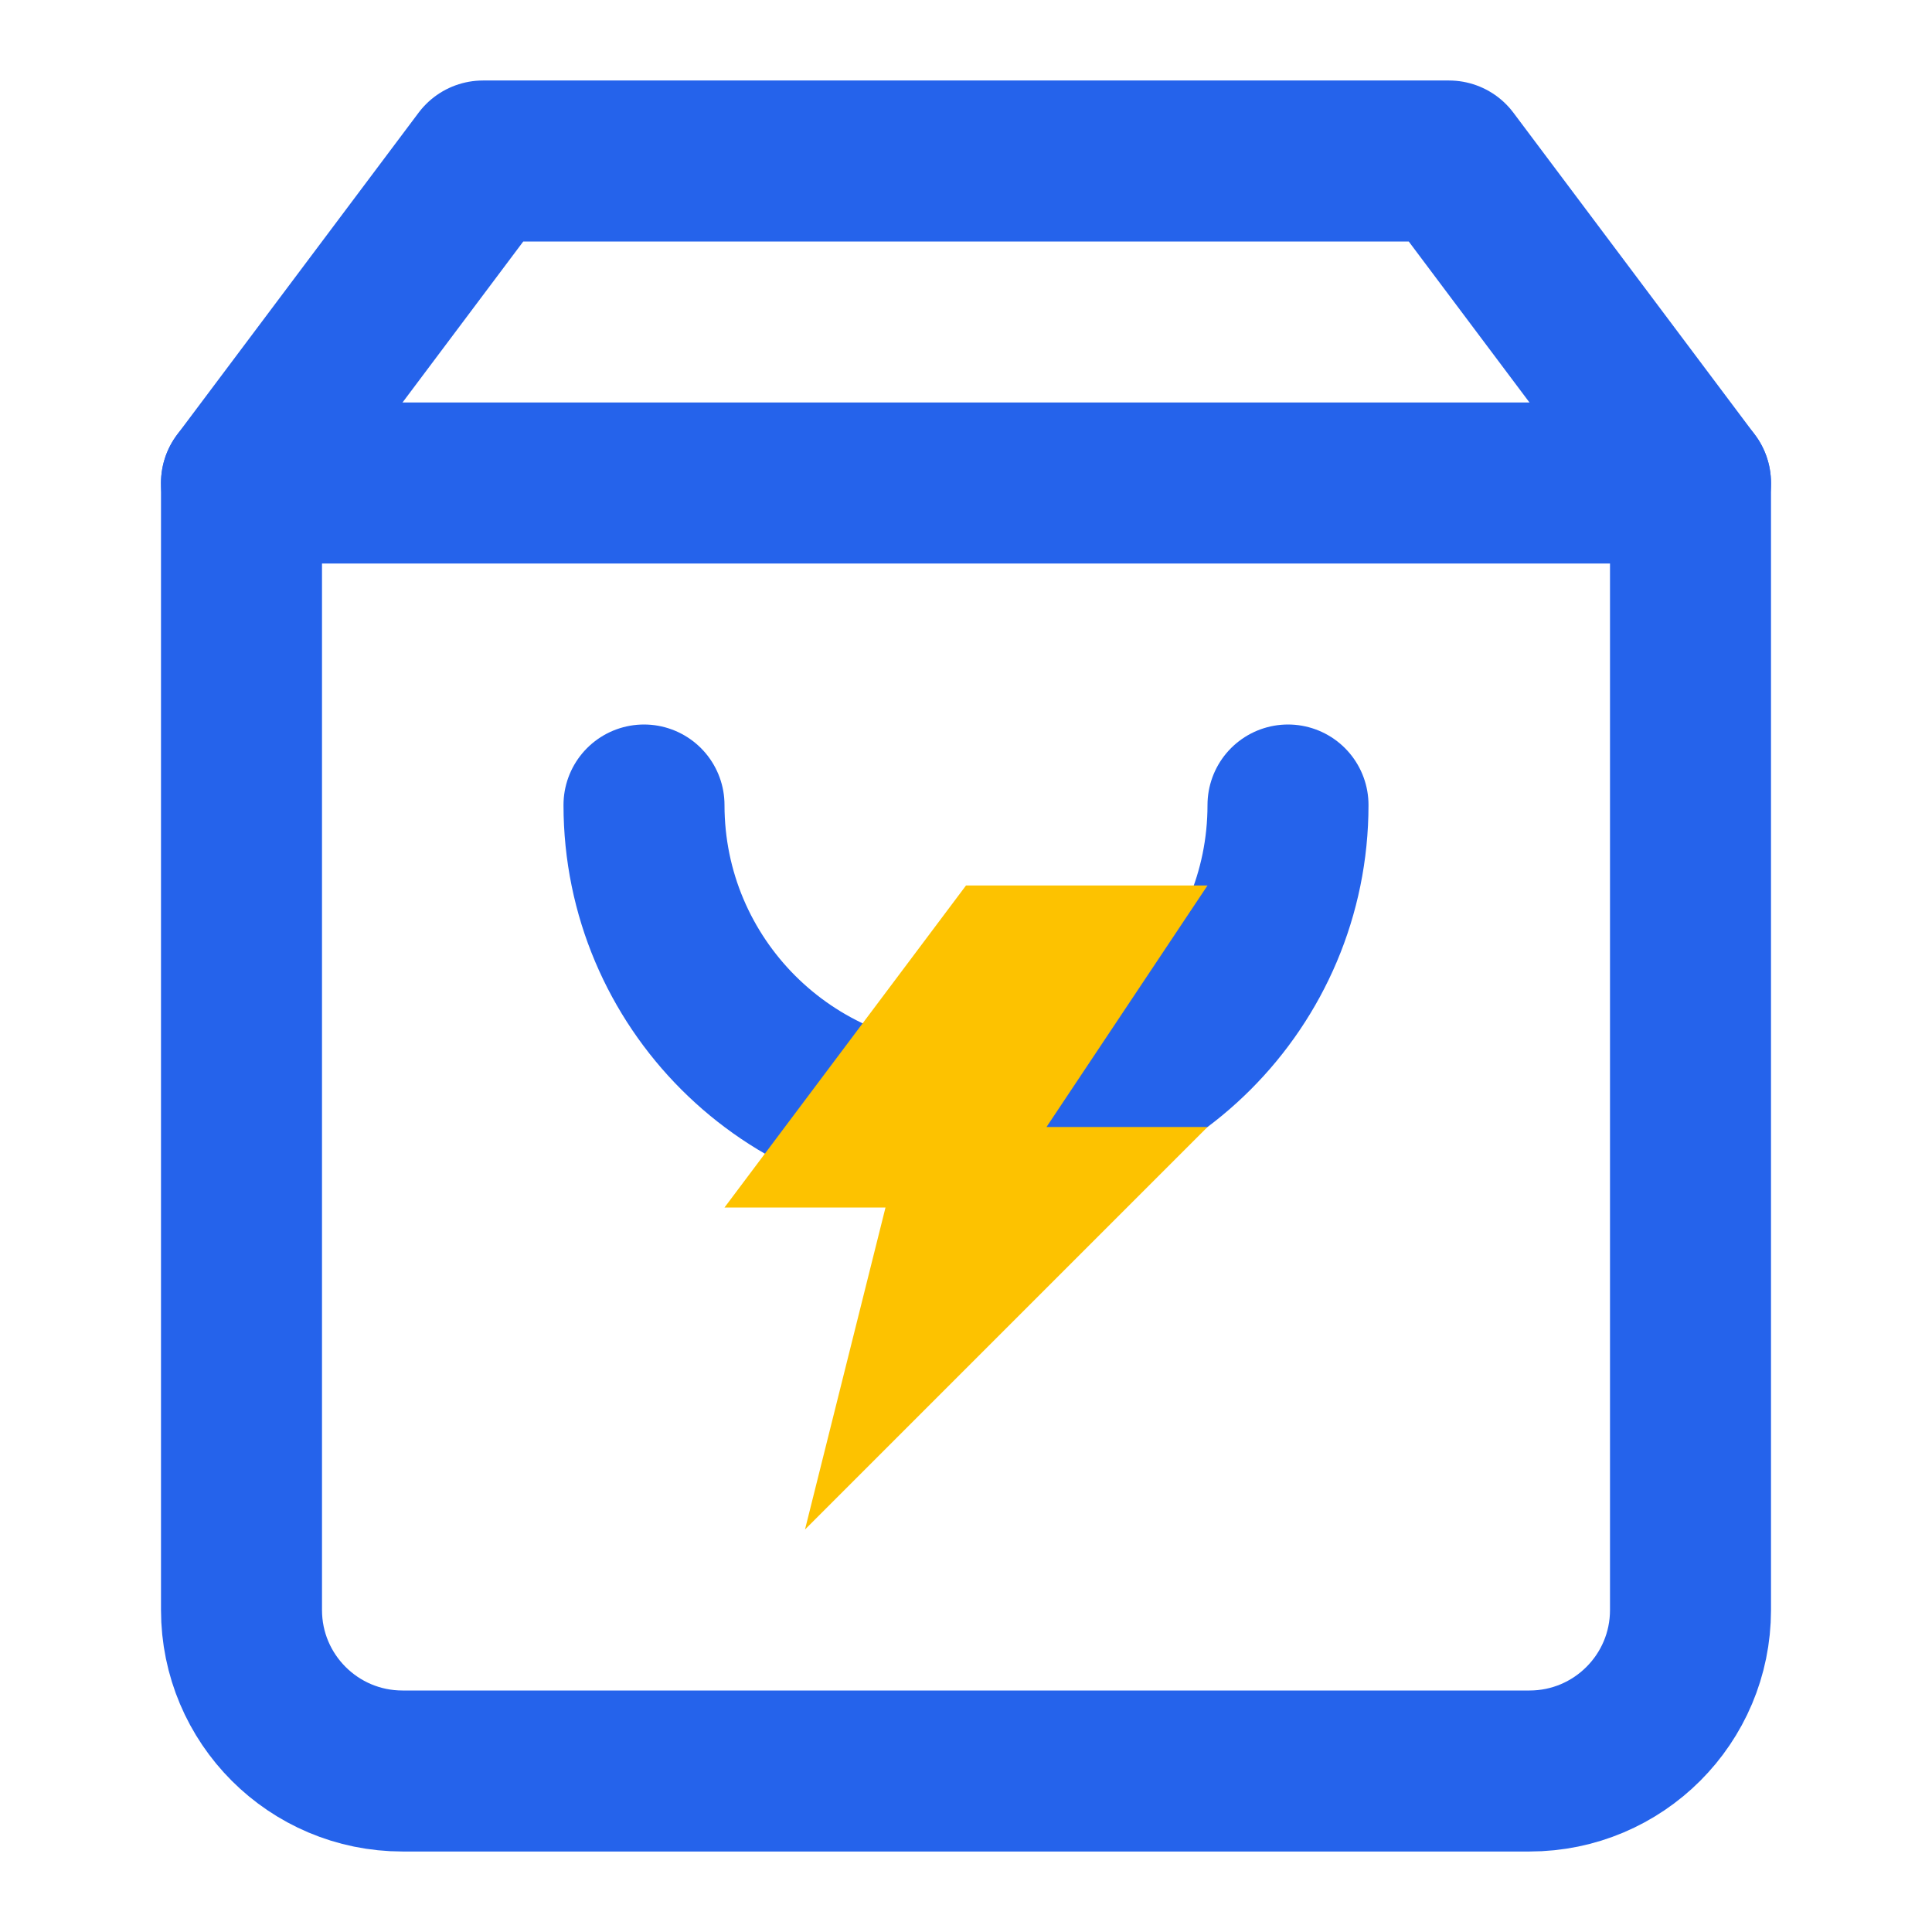
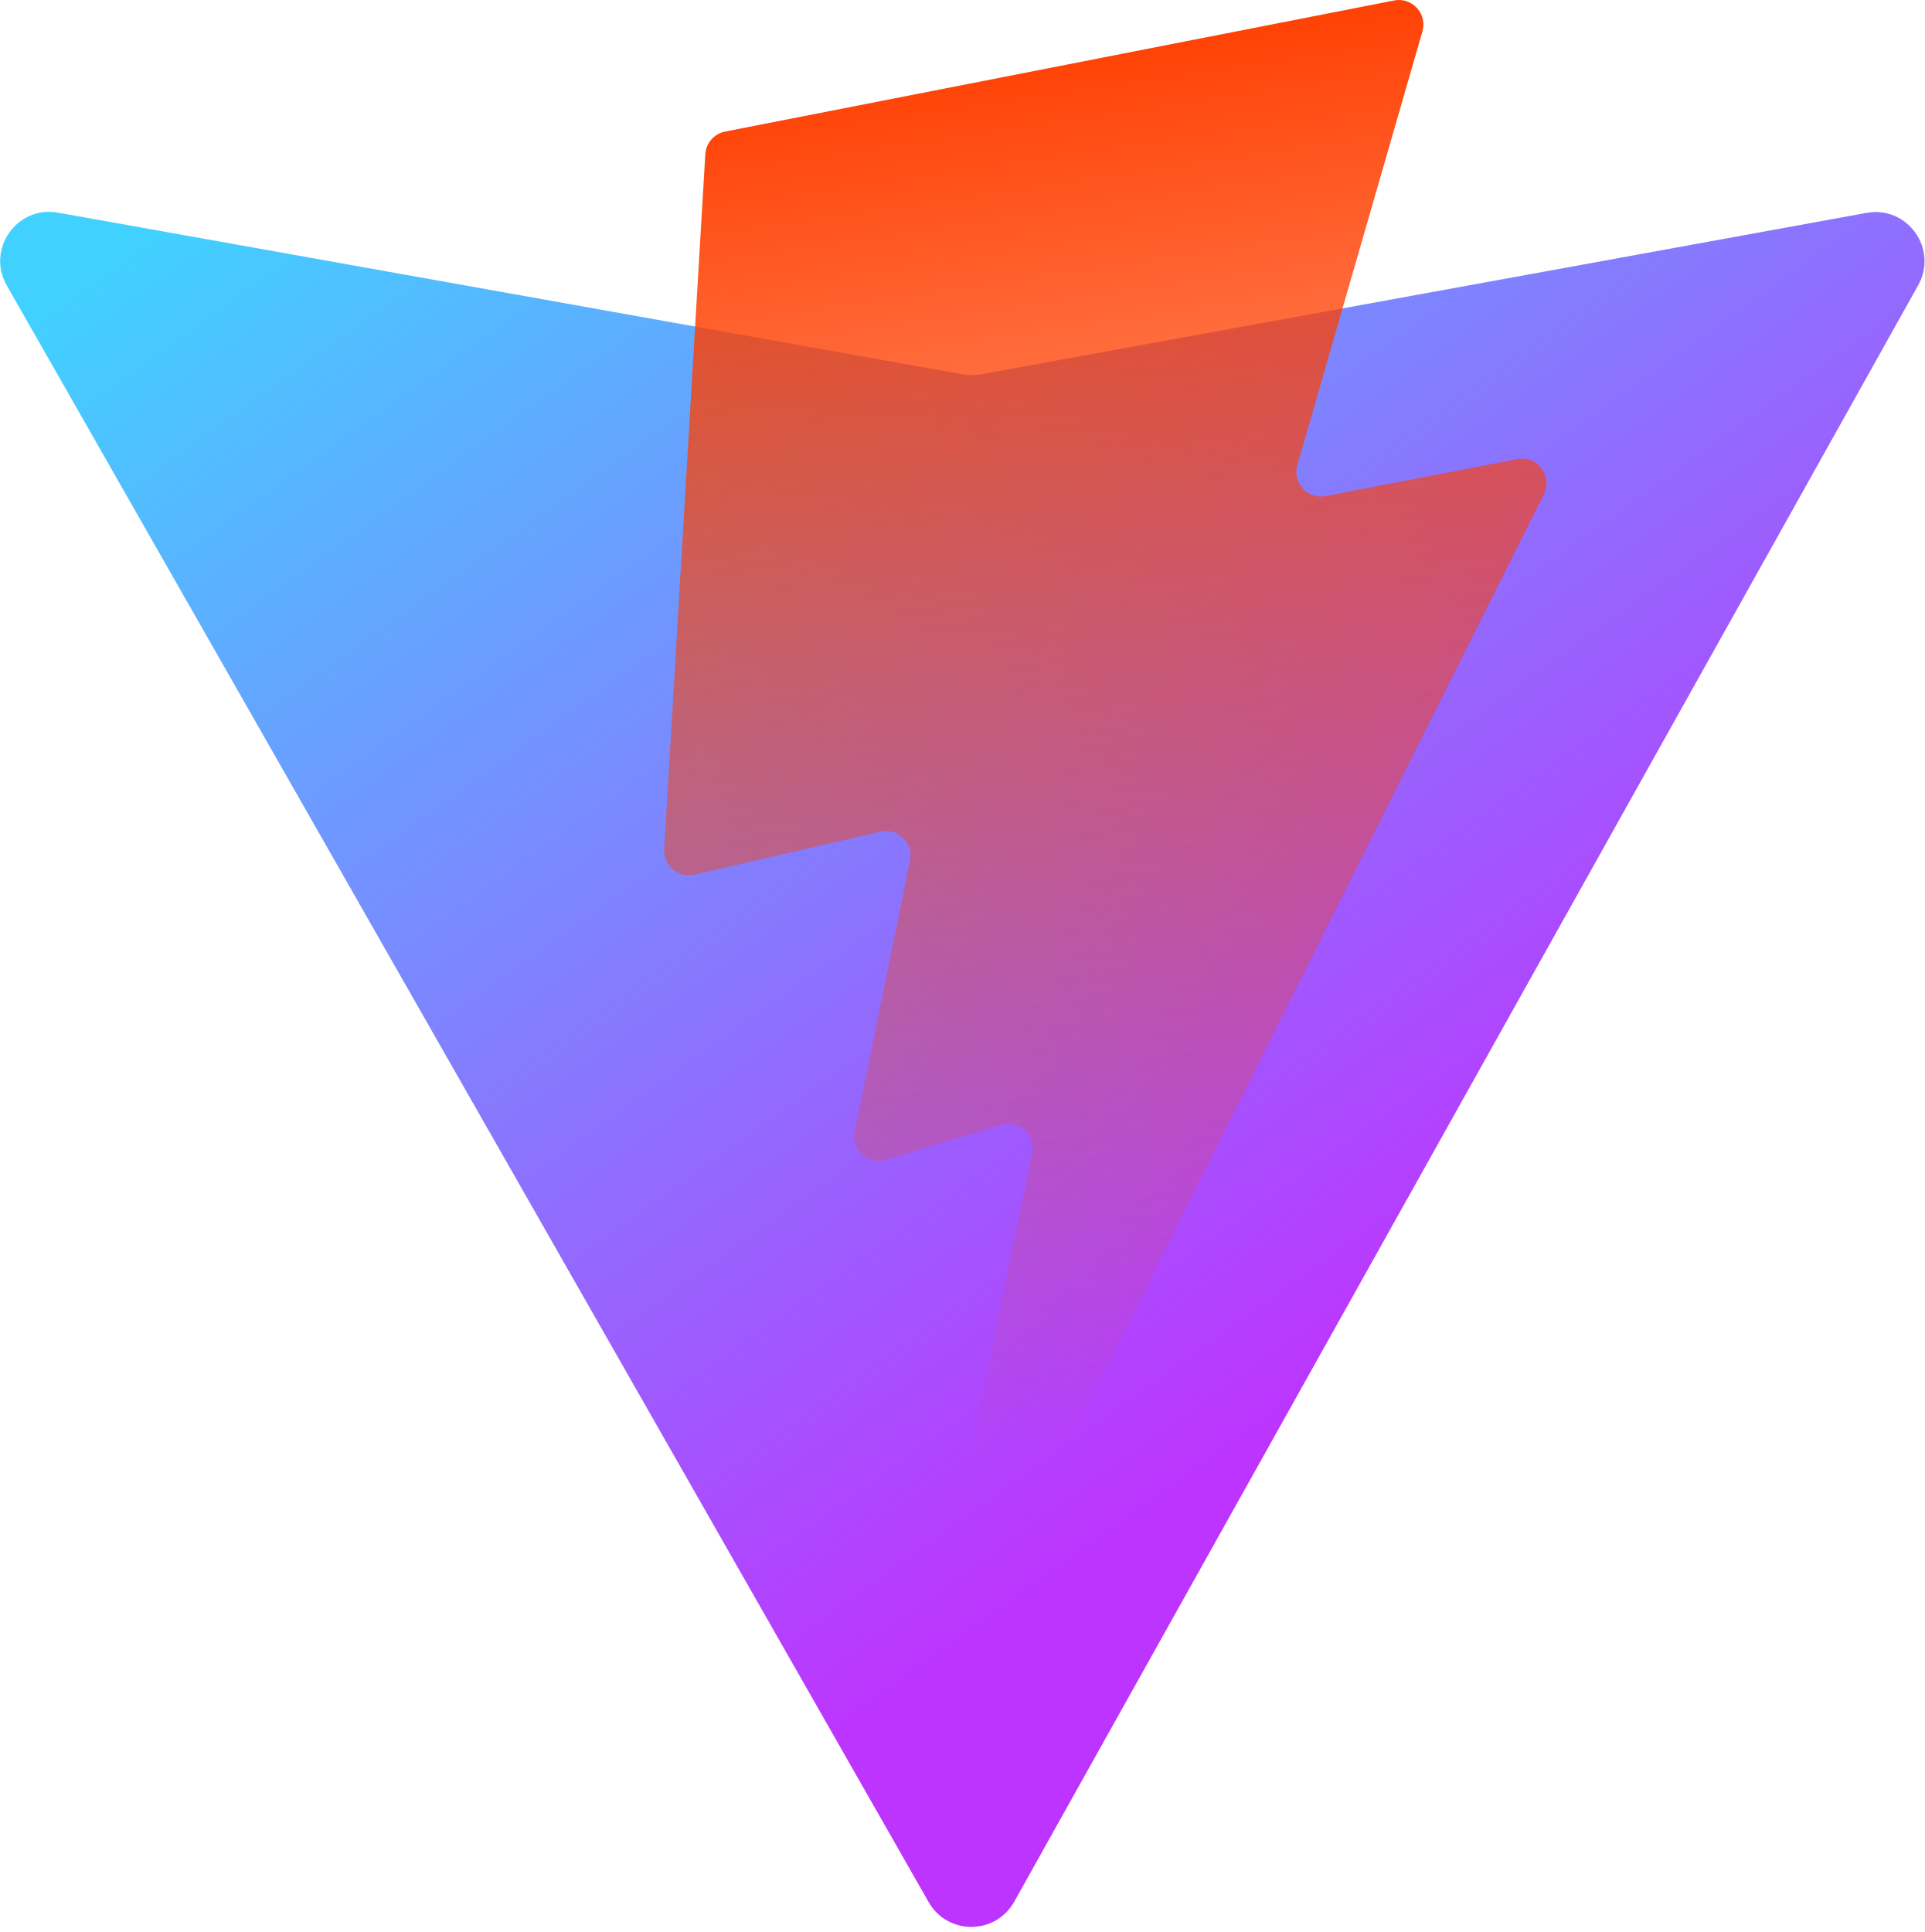
- <svg xmlns="http://www.w3.org/2000/svg" viewBox="0 0 24 24" fill="none" stroke="#2563eb" stroke-width="2" stroke-linecap="round" stroke-linejoin="round">
-   <path d="M6 2L3 6v14a2 2 0 0 0 2 2h14a2 2 0 0 0 2-2V6l-3-4z" />
-   <line x1="3" y1="6" x2="21" y2="6" />
-   <path d="M16 10a4 4 0 0 1-8 0" />
-   <polygon points="12 11 9 15 11 15 10 19 15 14 13 14 15 11" fill="#fdc200" stroke="none" />
+ <svg xmlns="http://www.w3.org/2000/svg" aria-hidden="true" role="img" class="iconify iconify--logos" width="31.88" height="32" preserveAspectRatio="xMidYMid meet" viewBox="0 0 256 257">
+   <defs>
+     <linearGradient id="IconifyId1813088fe1fbc01fb466" x1="-.828%" x2="57.636%" y1="7.652%" y2="78.411%">
+       <stop offset="0%" stop-color="#41D1FF" />
+       <stop offset="100%" stop-color="#BD34FE" />
+     </linearGradient>
+     <linearGradient id="IconifyId1813088fe1fbc01fb467" x1="43.376%" x2="50.316%" y1="2.242%" y2="89.03%">
+       <stop offset="0%" stop-color="#FF3E00" />
+       <stop offset="100%" stop-color="#FF3E00" stop-opacity="0" />
+     </linearGradient>
+   </defs>
+   <path fill="url(#IconifyId1813088fe1fbc01fb466)" d="M255.153 37.938L134.897 252.976c-2.483 4.44-8.862 4.466-11.382.048L.875 37.958c-2.746-4.814 1.371-10.646 6.827-9.67l120.385 21.517a6.537 6.537 0 0 0 2.322-.004l117.867-21.483c5.438-.991 9.574 4.796 6.877 9.62Z" />
+   <path fill="url(#IconifyId1813088fe1fbc01fb467)" d="M185.432.063L96.44 17.501a3.268 3.268 0 0 0-2.634 3.014l-5.474 92.456a3.268 3.268 0 0 0 3.997 3.378l24.777-5.718c2.318-.535 4.413 1.507 3.936 3.838l-7.361 36.047c-.495 2.426 1.782 4.5 4.151 3.78l15.304-4.649c2.372-.72 4.652 1.36 4.15 3.788l-11.698 56.621c-.732 3.542 3.979 5.473 5.943 2.437l1.313-2.028l72.516-144.72c1.215-2.423-.88-5.186-3.54-4.672l-25.505 4.922c-2.396.462-4.435-1.77-3.759-4.114l16.646-57.705c.677-2.35-1.37-4.583-3.769-4.113Z" />
</svg>
